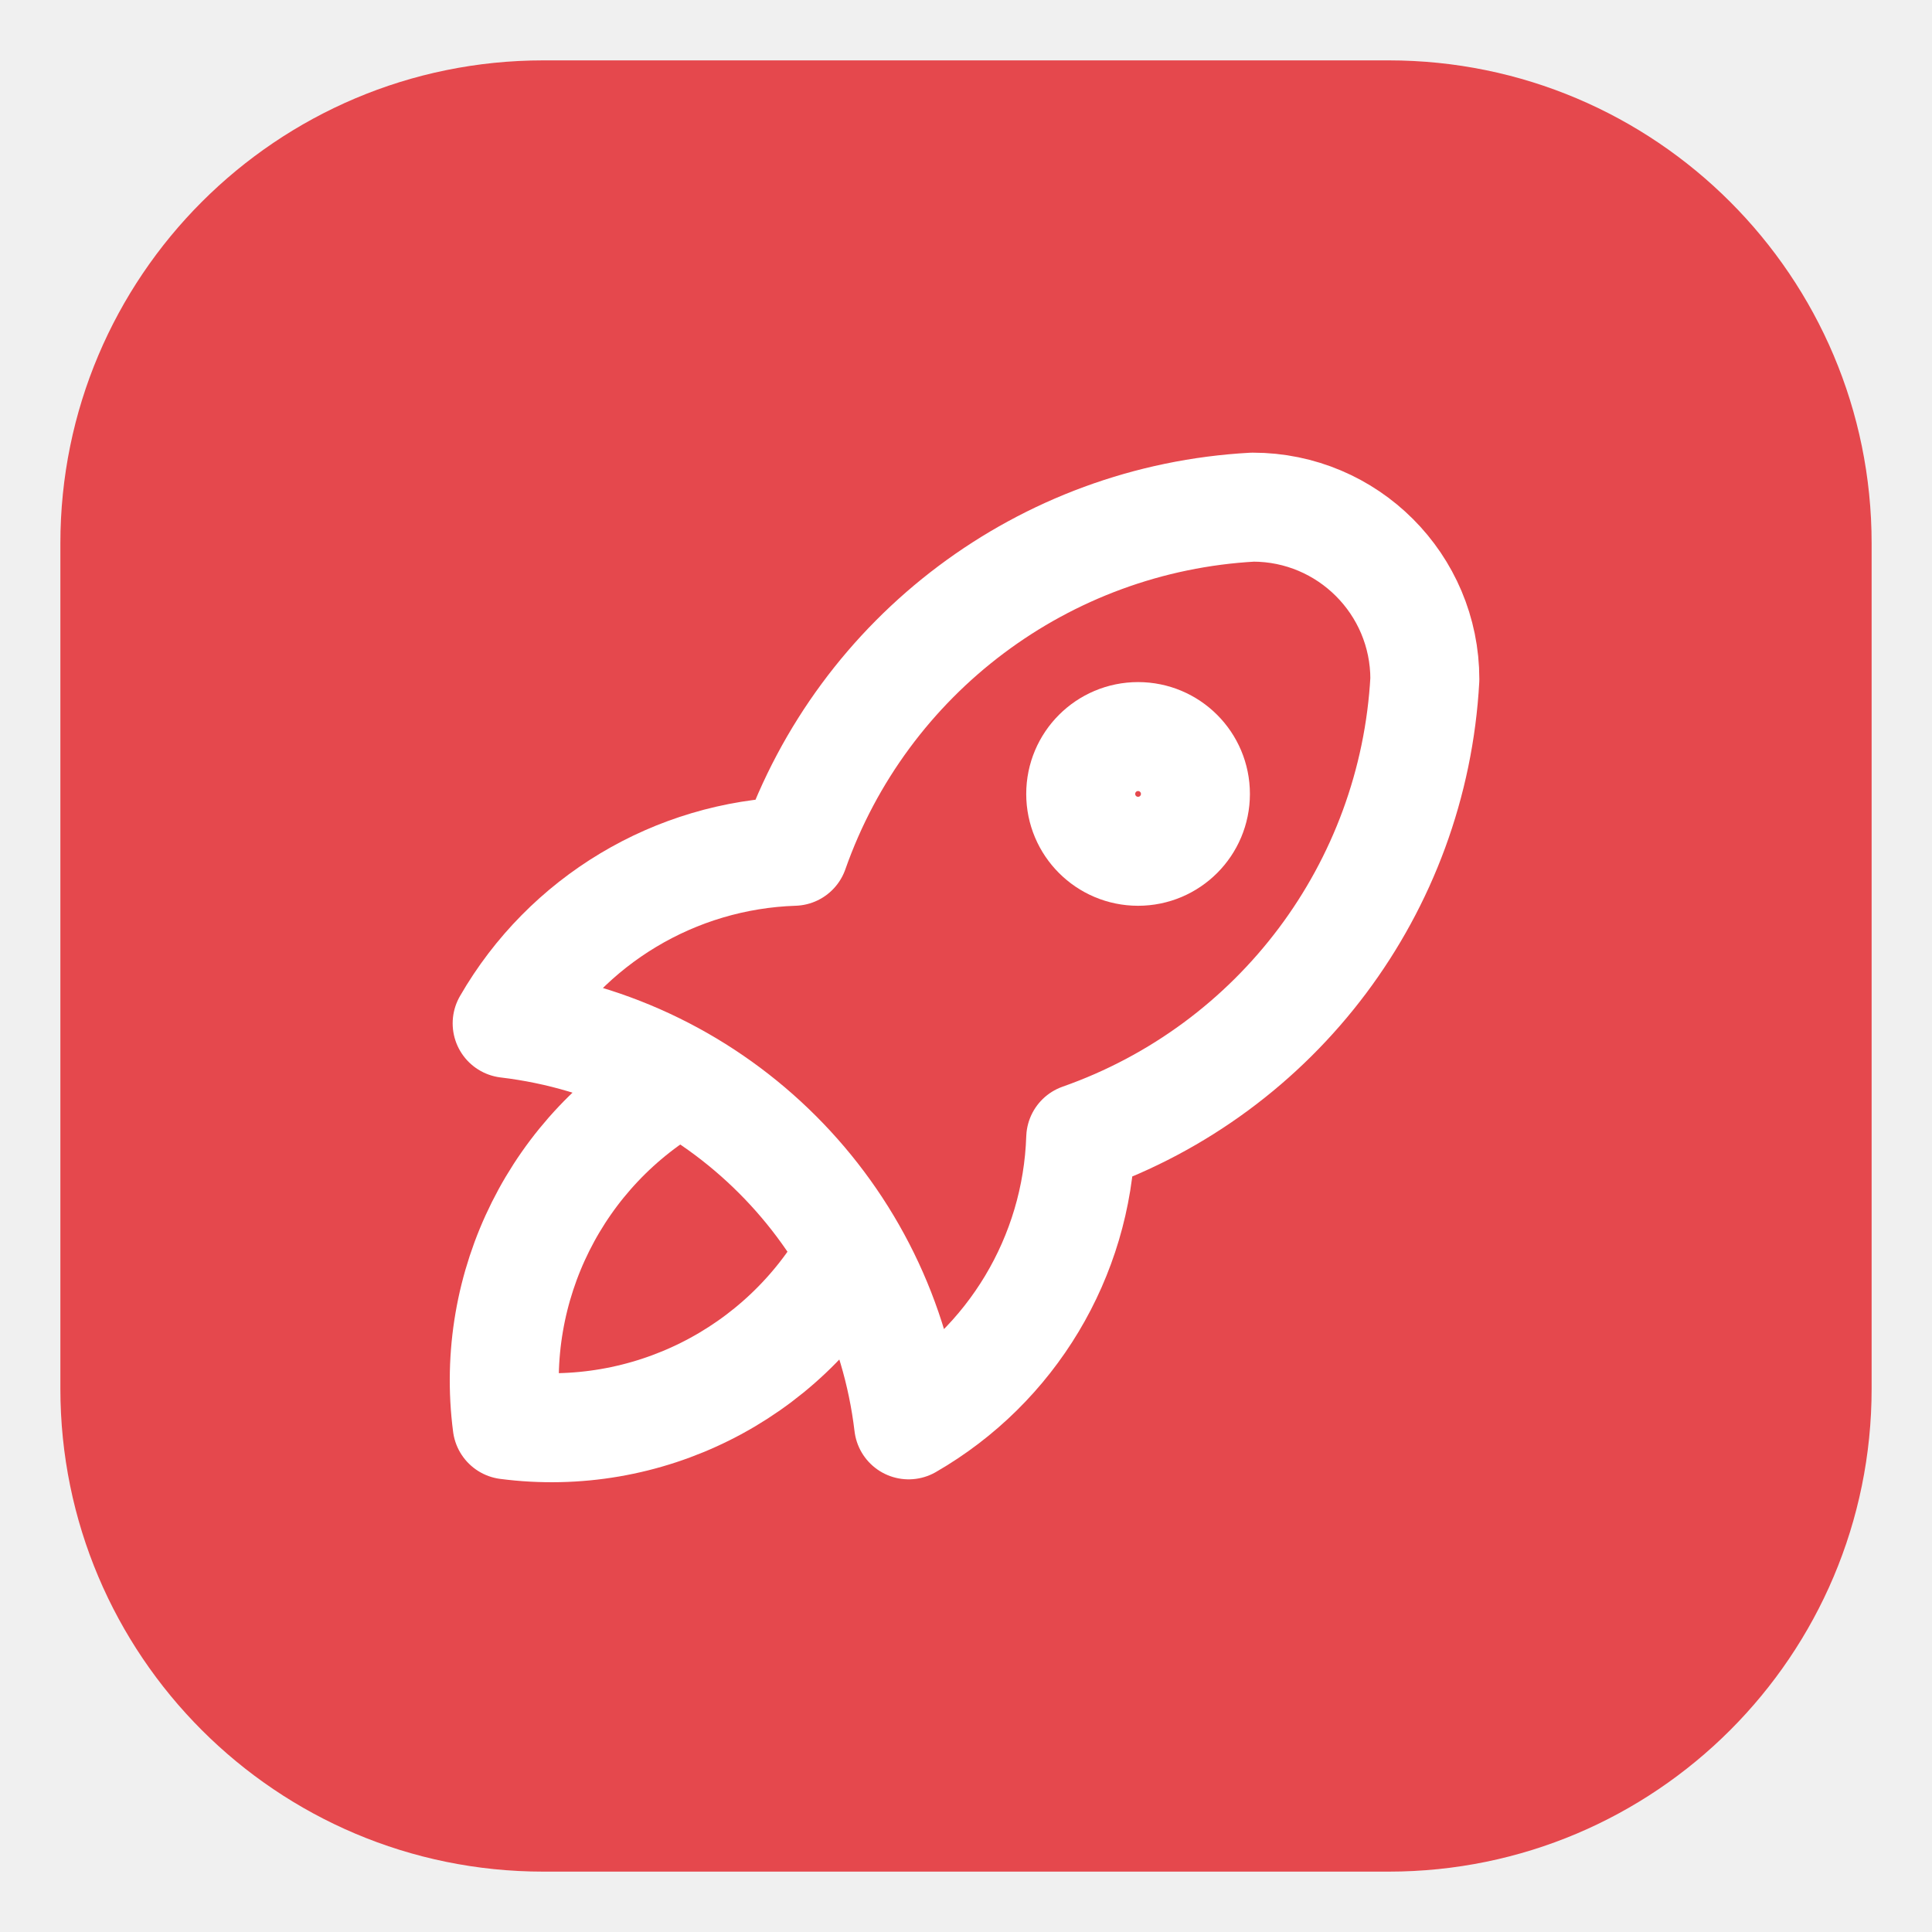
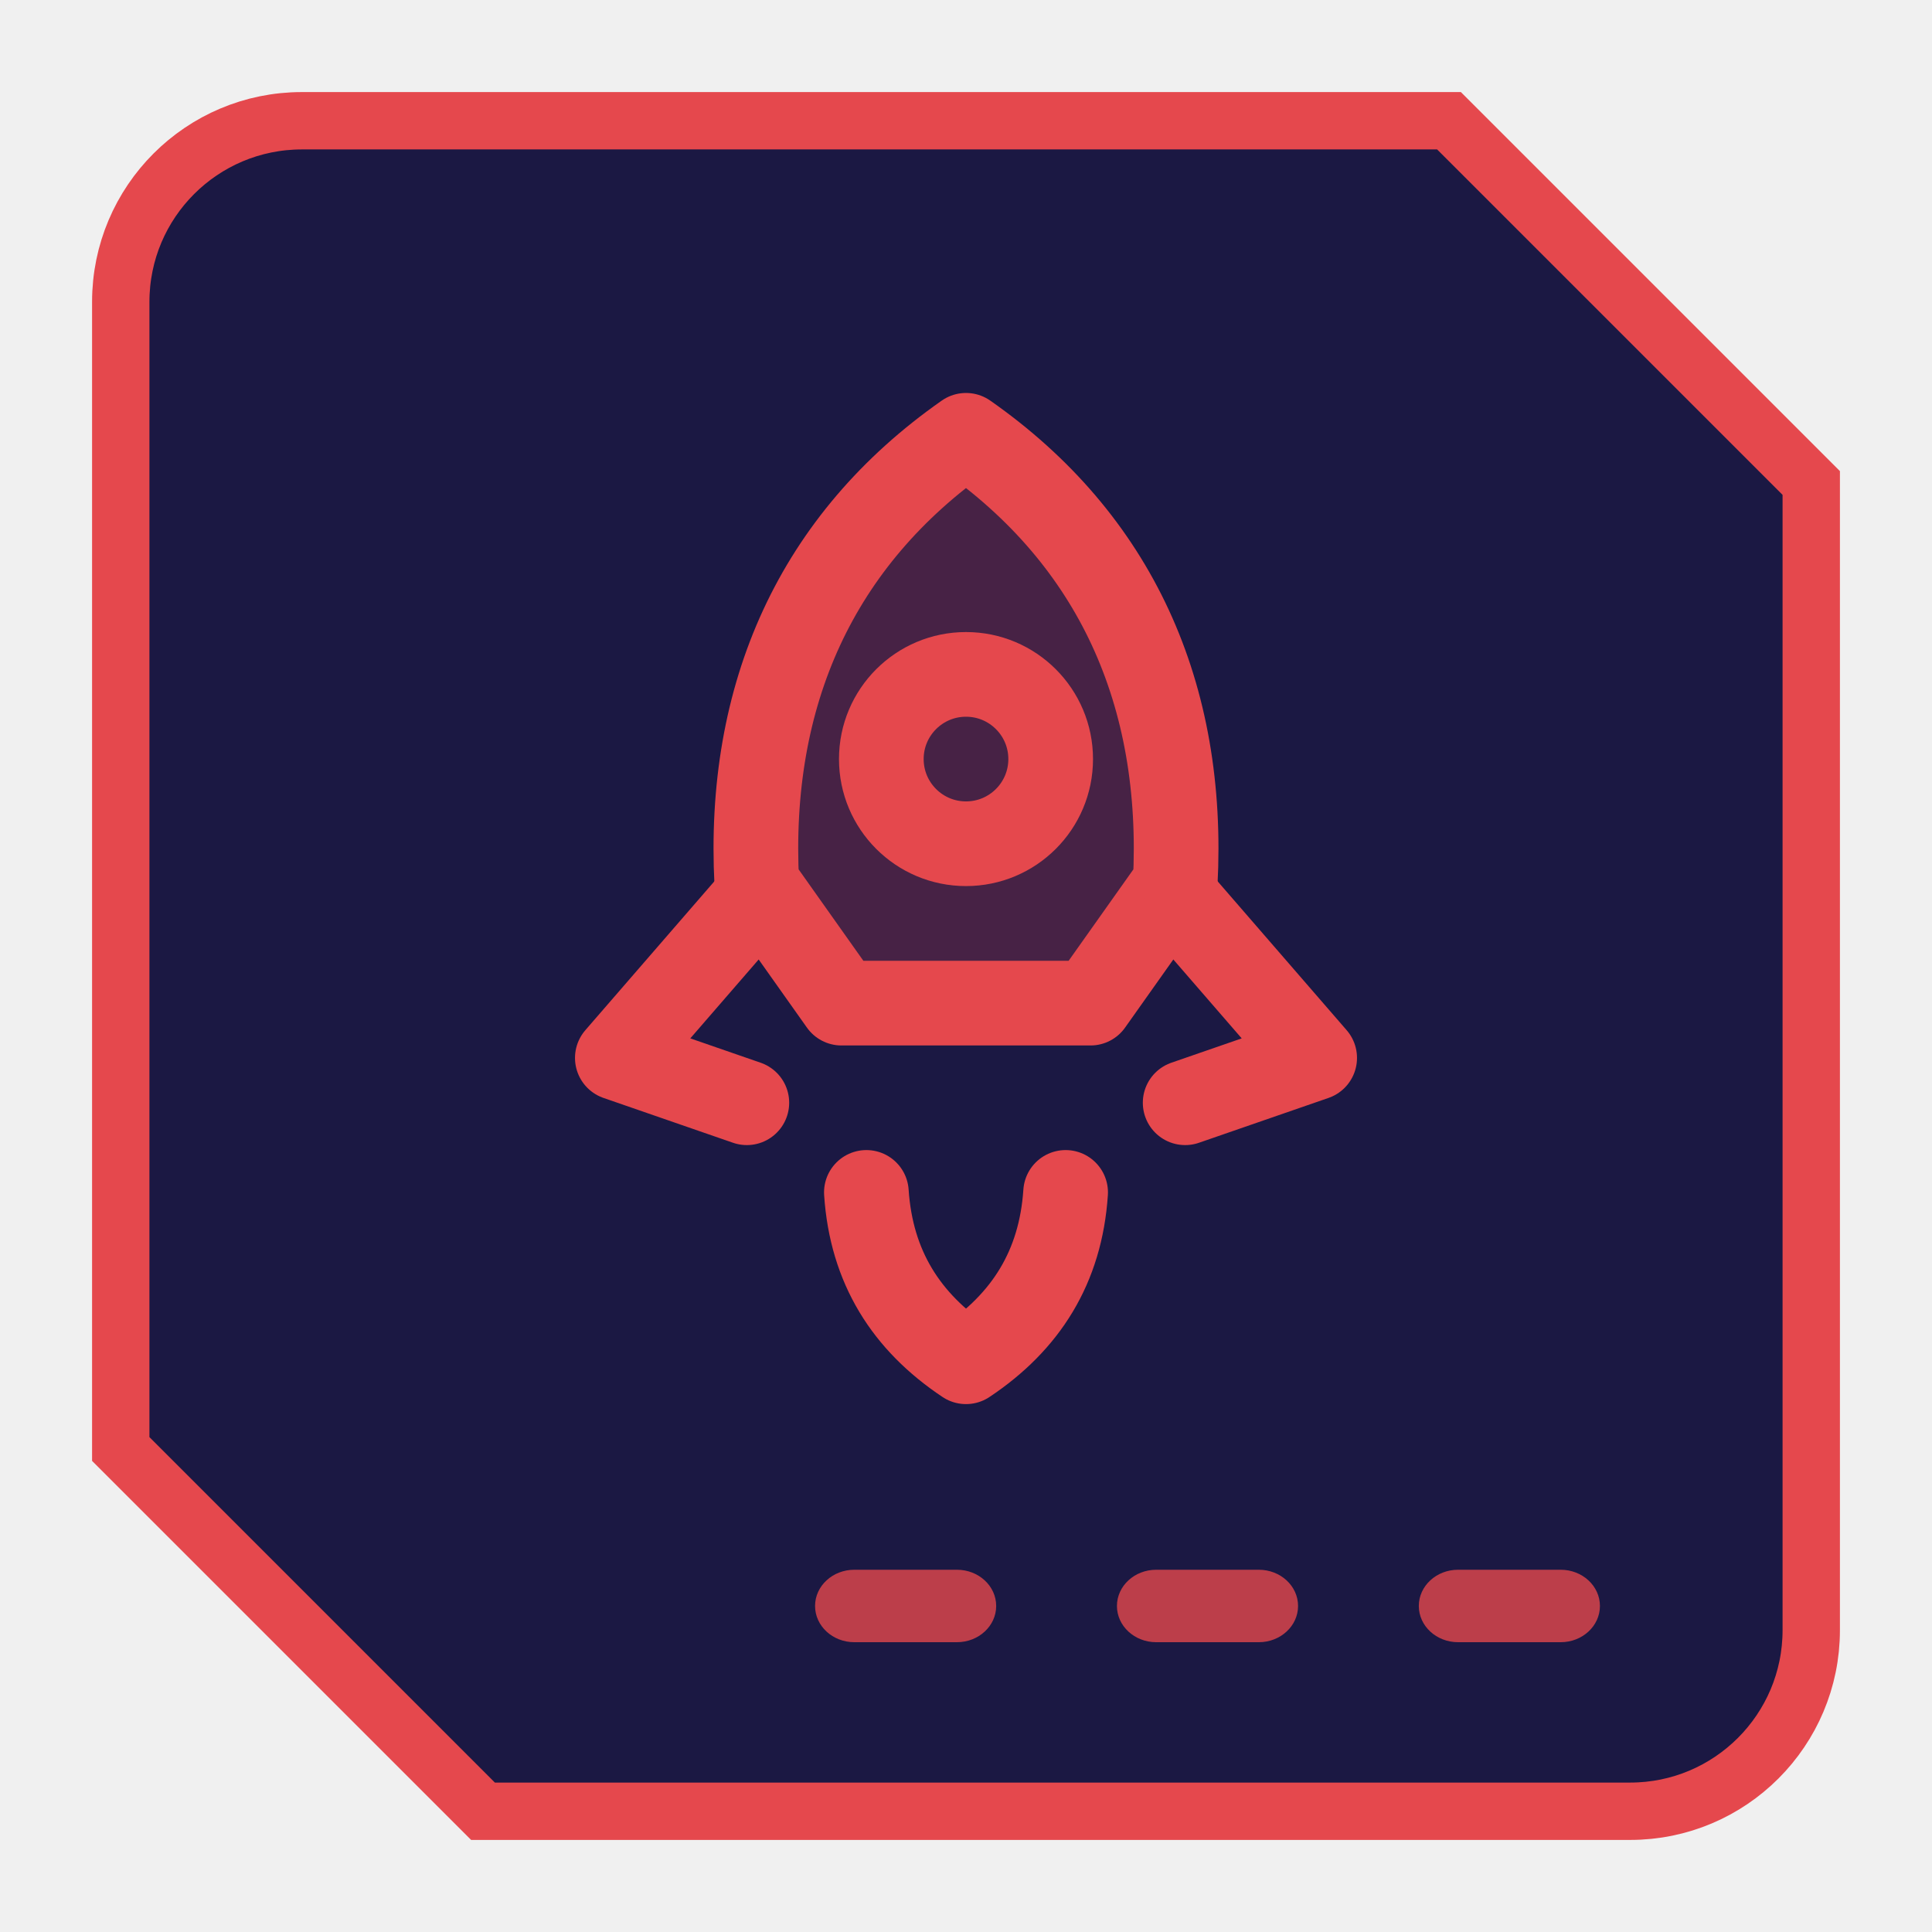
<svg xmlns="http://www.w3.org/2000/svg" width="64" height="64" viewBox="0 0 64 64">
-   <rect x="2" y="2" width="60" height="60" rx="16" fill="#e5484d" />
-   <g transform="translate(9.20 9.20) scale(1.90)" fill="none" stroke="#ffffff" stroke-width="1.9" stroke-linecap="round" stroke-linejoin="round">
-     <path d="M4 13a8 8 0 0 1 7 7a6 6 0 0 0 3 -5a9 9 0 0 0 6 -8a3 3 0 0 0 -3 -3a9 9 0 0 0 -8 6a6 6 0 0 0 -5 3" />
-     <path d="M7 14a6 6 0 0 0 -3 6a6 6 0 0 0 6 -3" />
-     <path d="M15 9m-1 0a1 1 0 1 0 2 0a1 1 0 1 0 -2 0" />
+   <path d="M10 4h38l12 12v38a6 6 0 0 1-6 6H16L4 48V10a6 6 0 0 1 6-6z" fill="#1b1843" stroke="#e5484d" stroke-width="1.9" />
+   <g transform="translate(12.2 9.8) scale(1.65)" fill="none" stroke="#e5484d" stroke-width="1.7" stroke-linecap="round" stroke-linejoin="round">
+     <path d="M12 2.8c3 2.1 4.4 5.2 4.2 9l-1.7 2.4h-5l-1.7-2.4c-.2-3.8 1.2-6.9 4.2-9z" fill="#e5484d" fill-opacity=".22" />
+     <circle cx="12" cy="9.3" r="1.7" />
+     <path d="M7.6 12.3L5 15.3l2.6.9M16.4 12.3l2.6 3-2.6.9" />
+     <path d="M10 18c.1 1.5.8 2.6 2 3.4 1.2-.8 1.9-1.9 2-3.4" />
  </g>
+   <rect x="27" y="52" width="6" height="2.4" rx="1.3" fill="#e5484d" fill-opacity=".8" />
+   <rect x="37" y="52" width="6" height="2.4" rx="1.3" fill="#e5484d" fill-opacity=".8" />
+   <rect x="47" y="52" width="6" height="2.4" rx="1.3" fill="#e5484d" fill-opacity=".8" />
</svg>
